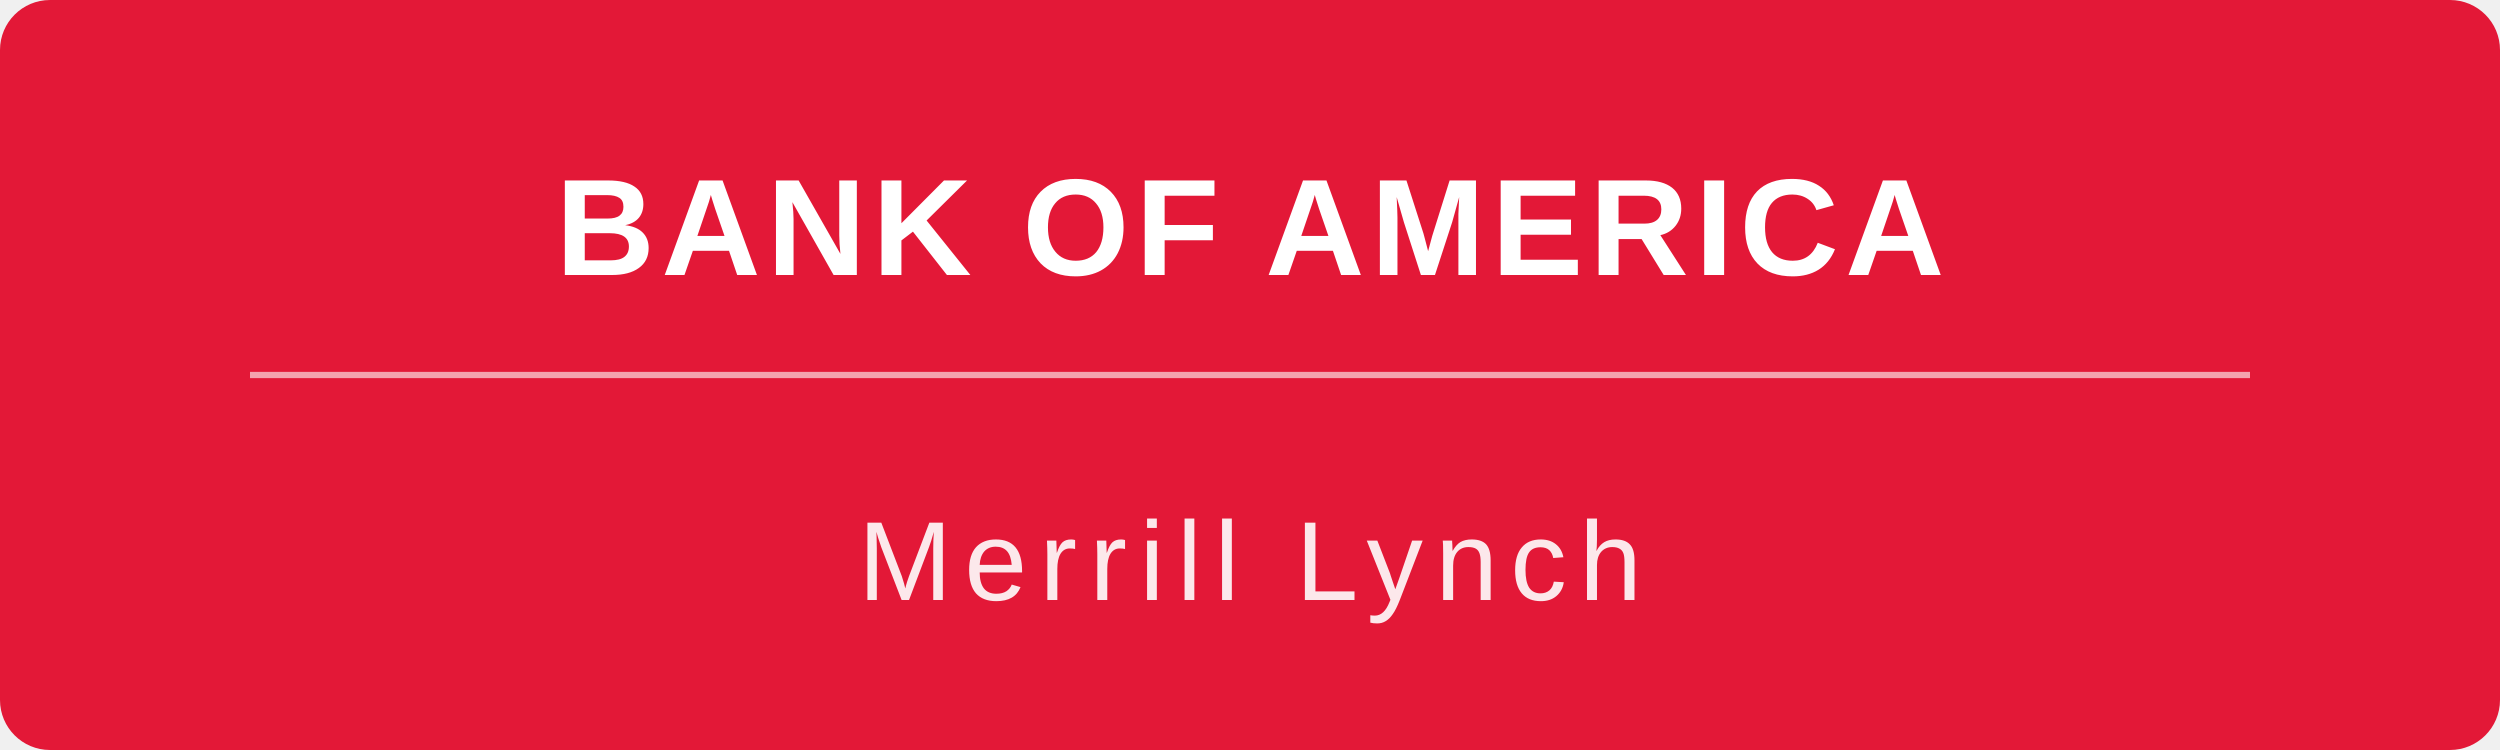
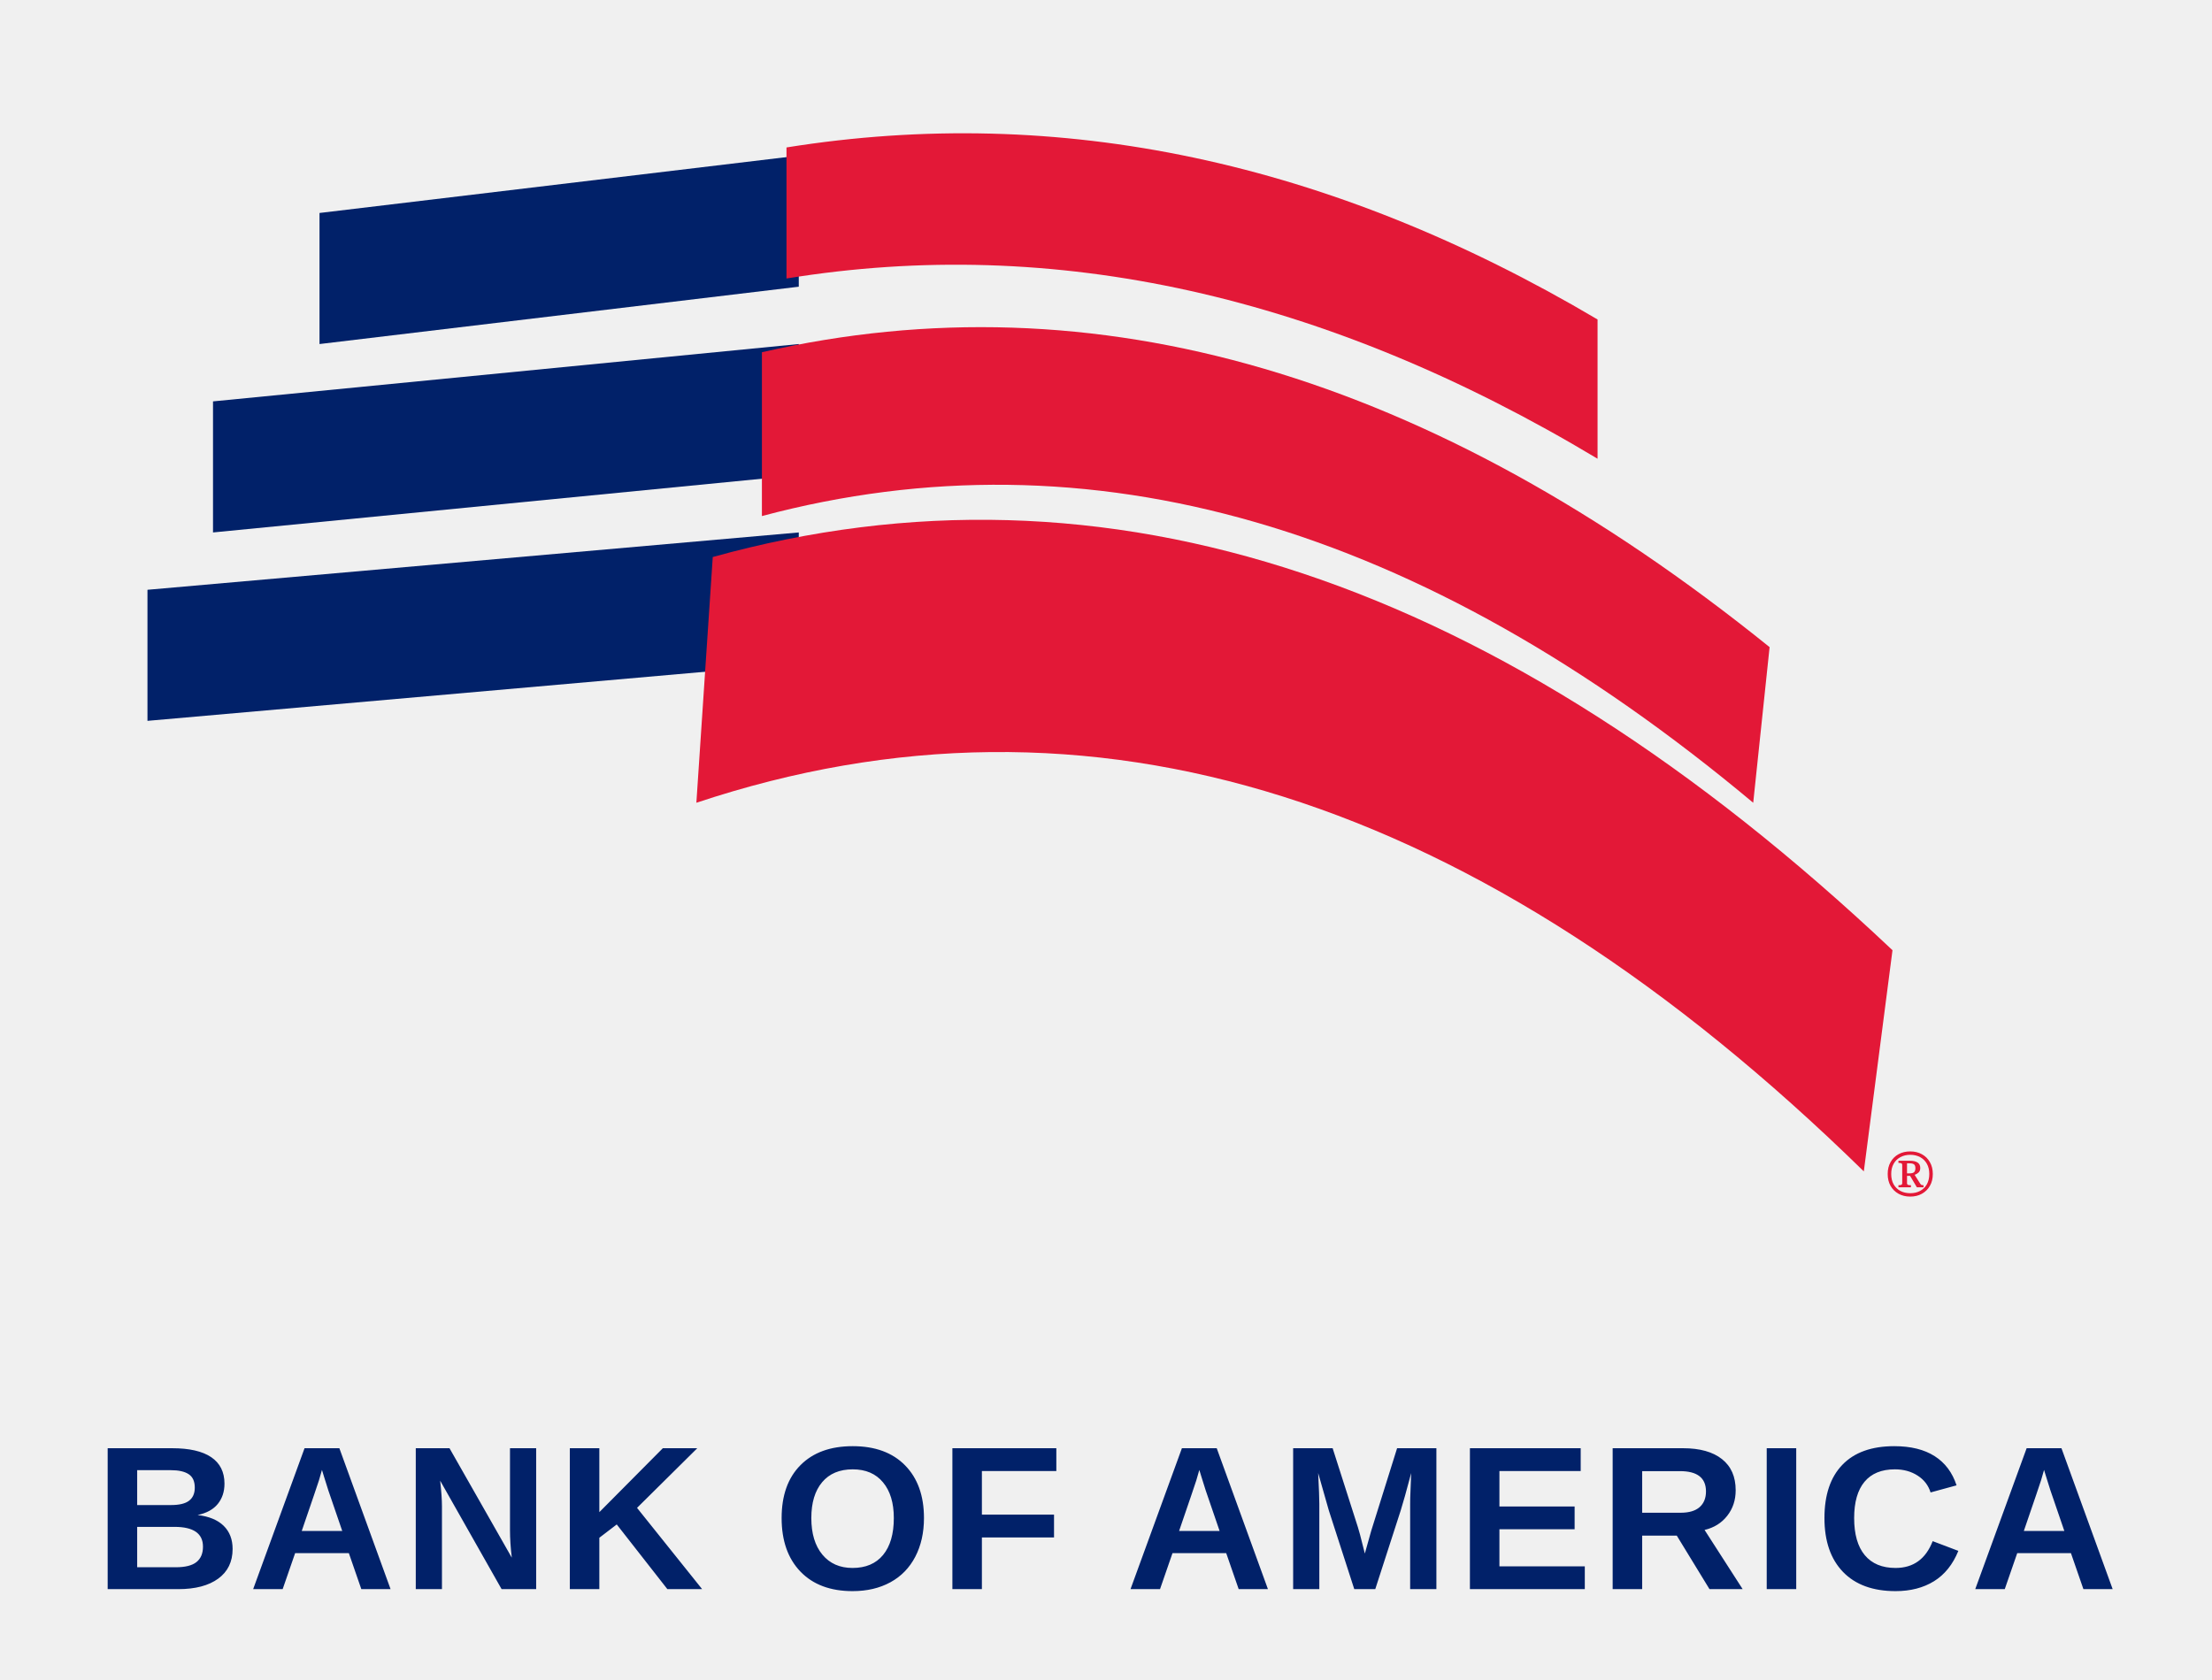
- <svg xmlns="http://www.w3.org/2000/svg" viewBox="0 0 200 60" role="img" aria-label="Bank of America">
-   <rect width="200" height="60" fill="#E31837" rx="4" />
-   <text x="100" y="22" font-family="Arial, Helvetica, sans-serif" font-size="11" font-weight="700" fill="white" text-anchor="middle" letter-spacing="0.5">BANK OF AMERICA</text>
-   <line x1="20" y1="30" x2="180" y2="30" stroke="white" stroke-width="0.5" opacity="0.6" />
-   <text x="100" y="48" font-family="Arial, Helvetica, sans-serif" font-size="9" fill="white" text-anchor="middle" opacity="0.9" letter-spacing="1">Merrill Lynch</text>
+ <svg xmlns="http://www.w3.org/2000/svg" viewBox="0 0 540 410" role="img" aria-label="Bank of America">
+   <path d="M 78,52 L 195,38 L 195,70 L 78,84 Z" fill="#012169" />
+   <path d="M 52,98 L 195,84 L 195,116 L 52,130 Z" fill="#012169" />
+   <path d="M 36,144 L 195,130 L 195,162 L 36,176 Z" fill="#012169" />
+   <path d="M 192,36 Q 292,20 390,78 L 390,112 Q 290,52 192,68 Z" fill="#E31837" />
+   <path d="M 186,86 Q 308,58 432,158 L 428,196 Q 306,94 186,126 Z" fill="#E31837" />
+   <path d="M 174,136 Q 318,96 462,232 L 455,286 Q 314,148 170,196 Z" fill="#E31837" />
+   <text x="460" y="292" font-size="15" fill="#E31837" font-family="serif" font-style="normal">®</text>
+   <text x="270" y="388" font-family="'Arial Black', 'Arial Bold', Arial, sans-serif" font-size="50" font-weight="900" fill="#012169" text-anchor="middle" letter-spacing="1.5">BANK OF AMERICA</text>
</svg>
